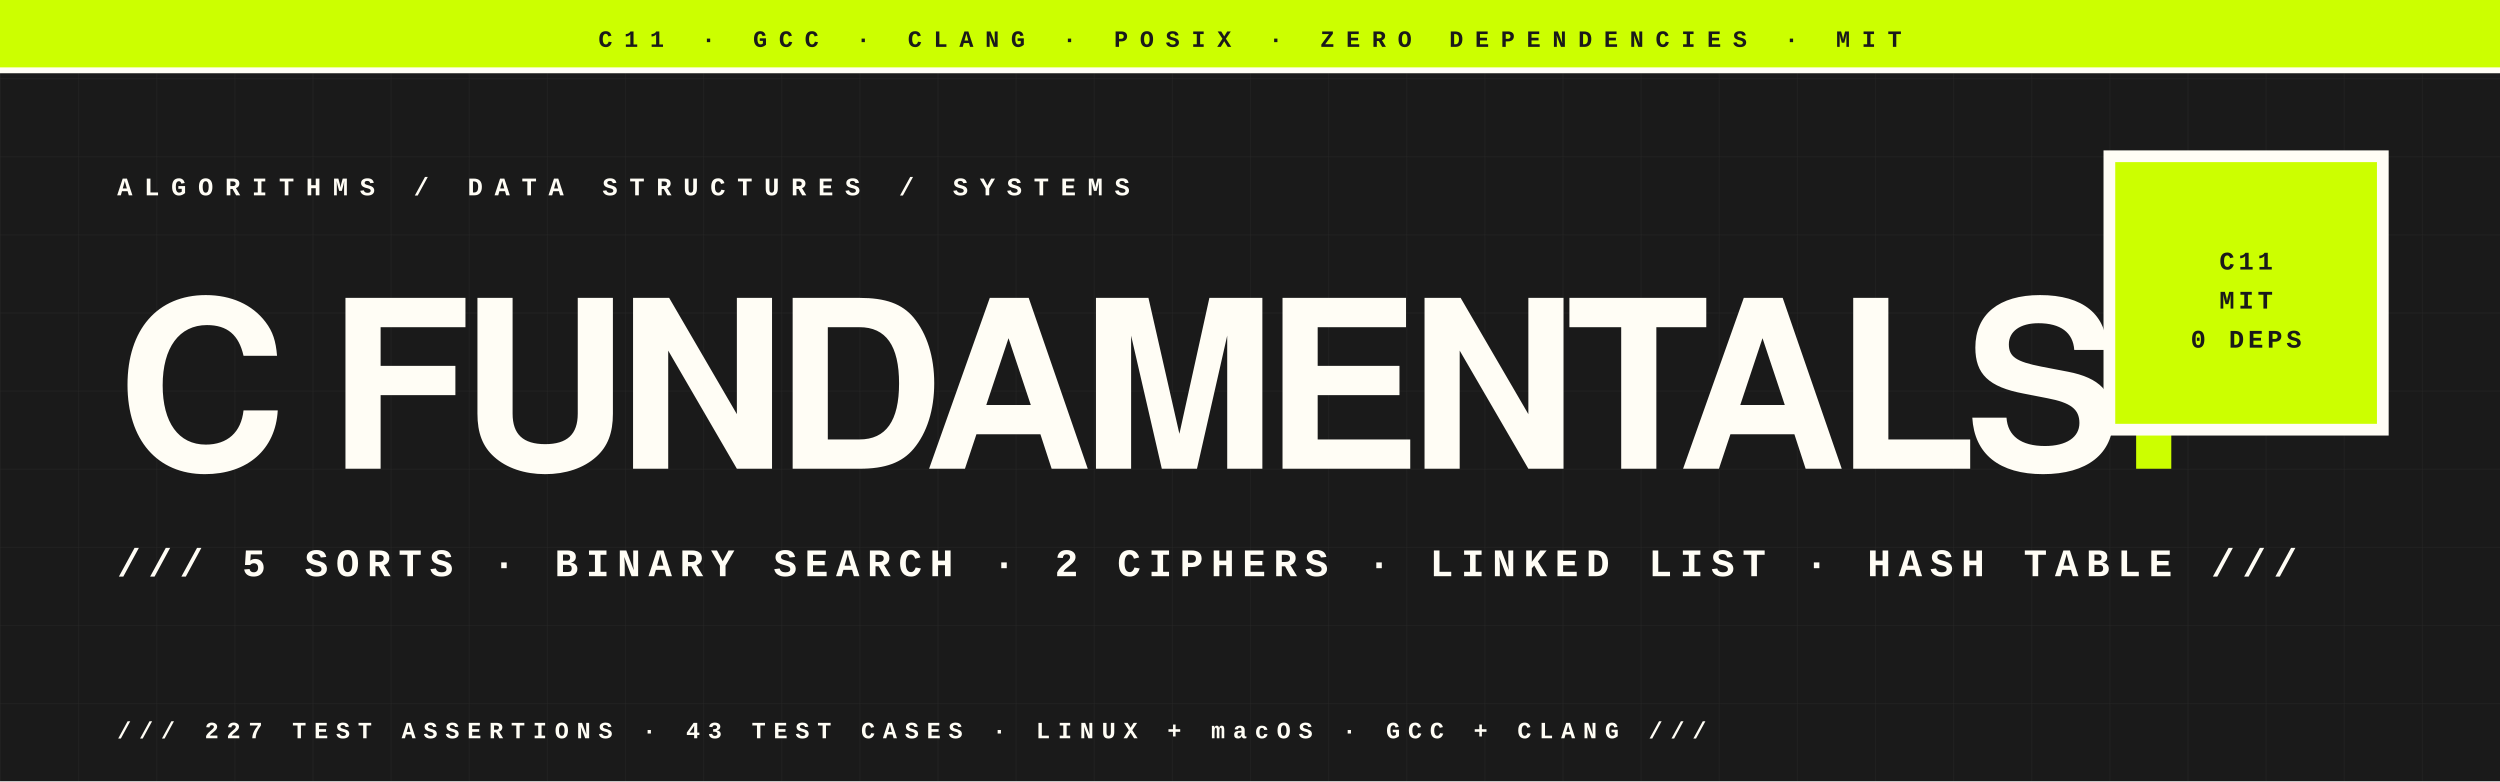
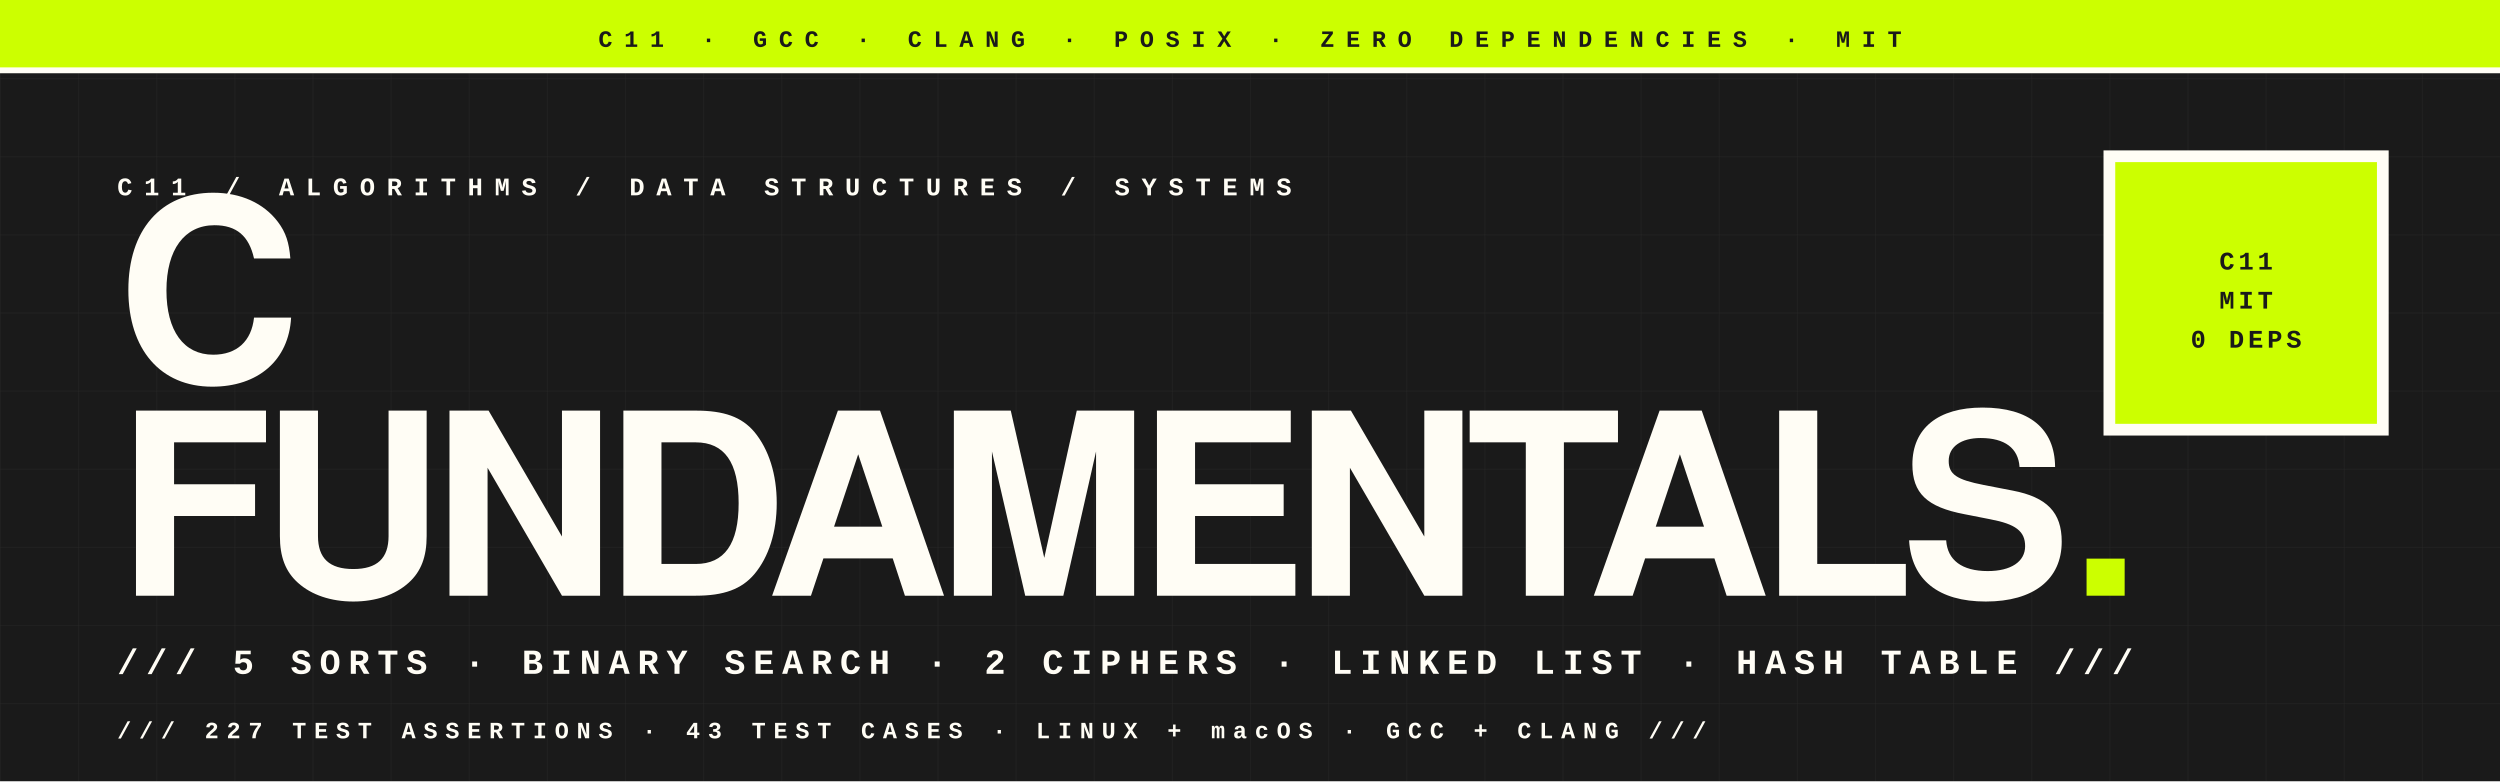
<svg xmlns="http://www.w3.org/2000/svg" viewBox="0 0 1280 400" width="1280" height="400" role="img" aria-label="C Fundamentals">
  <defs>
    <pattern id="grid" width="40" height="40" patternUnits="userSpaceOnUse">
      <path d="M 40 0 L 0 0 0 40" fill="none" stroke="#FFFDF5" stroke-width="0.5" stroke-opacity="0.06" />
    </pattern>
    <style>
      .heading { font-family: 'Helvetica Neue', 'Arial Black', Helvetica, Arial, sans-serif; font-weight: 900; }
      .mono    { font-family: ui-monospace, 'SF Mono', Menlo, Consolas, 'Courier New', monospace; font-weight: 700; }
    </style>
  </defs>
  <rect width="1280" height="400" fill="#1A1A1A" />
  <rect width="1280" height="400" fill="url(#grid)" />
  <rect x="0" y="0" width="1280" height="36" fill="#CCFF00" />
  <line x1="0" y1="36" x2="1280" y2="36" stroke="#FFFDF5" stroke-width="3" />
  <text class="mono" x="640" y="24" text-anchor="middle" font-size="12" fill="#1A1A1A" letter-spacing="6">C11 · GCC · CLANG · POSIX · ZERO DEPENDENCIES · MIT</text>
-   <text class="mono" x="60" y="100" font-size="13" fill="#FFFDF5" letter-spacing="6">ALGORITHMS / DATA STRUCTURES / SYSTEMS</text>
-   <text class="heading" x="60" y="240" font-size="120" fill="#FFFDF5" letter-spacing="-6">C FUNDAMENTALS<tspan fill="#CCFF00">.</tspan>
+   <text class="mono" x="60" y="100" font-size="13" fill="#FFFDF5" letter-spacing="6">C11 / ALGORITHMS / DATA STRUCTURES / SYSTEMS</text>
+   <text class="heading" x="60" y="195" font-size="130" fill="#FFFDF5" letter-spacing="-6">C</text>
+   <text class="heading" x="60" y="305" font-size="130" fill="#FFFDF5" letter-spacing="-6">FUNDAMENTALS<tspan fill="#CCFF00">.</tspan>
  </text>
-   <text class="mono" x="60" y="295" font-size="20" fill="#FFFDF5" letter-spacing="4">/// 5 SORTS · BINARY SEARCH · 2 CIPHERS · LINKED LIST · HASH TABLE ///</text>
+   <text class="mono" x="60" y="345" font-size="18" fill="#FFFDF5" letter-spacing="4">/// 5 SORTS · BINARY SEARCH · 2 CIPHERS · LINKED LIST · HASH TABLE ///</text>
  <rect x="1080" y="80" width="140" height="140" fill="#CCFF00" stroke="#FFFDF5" stroke-width="6" />
  <text class="mono" x="1150" y="138" text-anchor="middle" font-size="13" fill="#1A1A1A" letter-spacing="2">C11</text>
  <text class="mono" x="1150" y="158" text-anchor="middle" font-size="13" fill="#1A1A1A" letter-spacing="2">MIT</text>
  <text class="mono" x="1150" y="178" text-anchor="middle" font-size="13" fill="#1A1A1A" letter-spacing="2">0 DEPS</text>
  <text class="mono" x="60" y="378" font-size="12" fill="#FFFDF5" letter-spacing="4">/// 227 TEST ASSERTIONS · 43 TEST CASES · LINUX + macOS · GCC + CLANG ///</text>
</svg>
